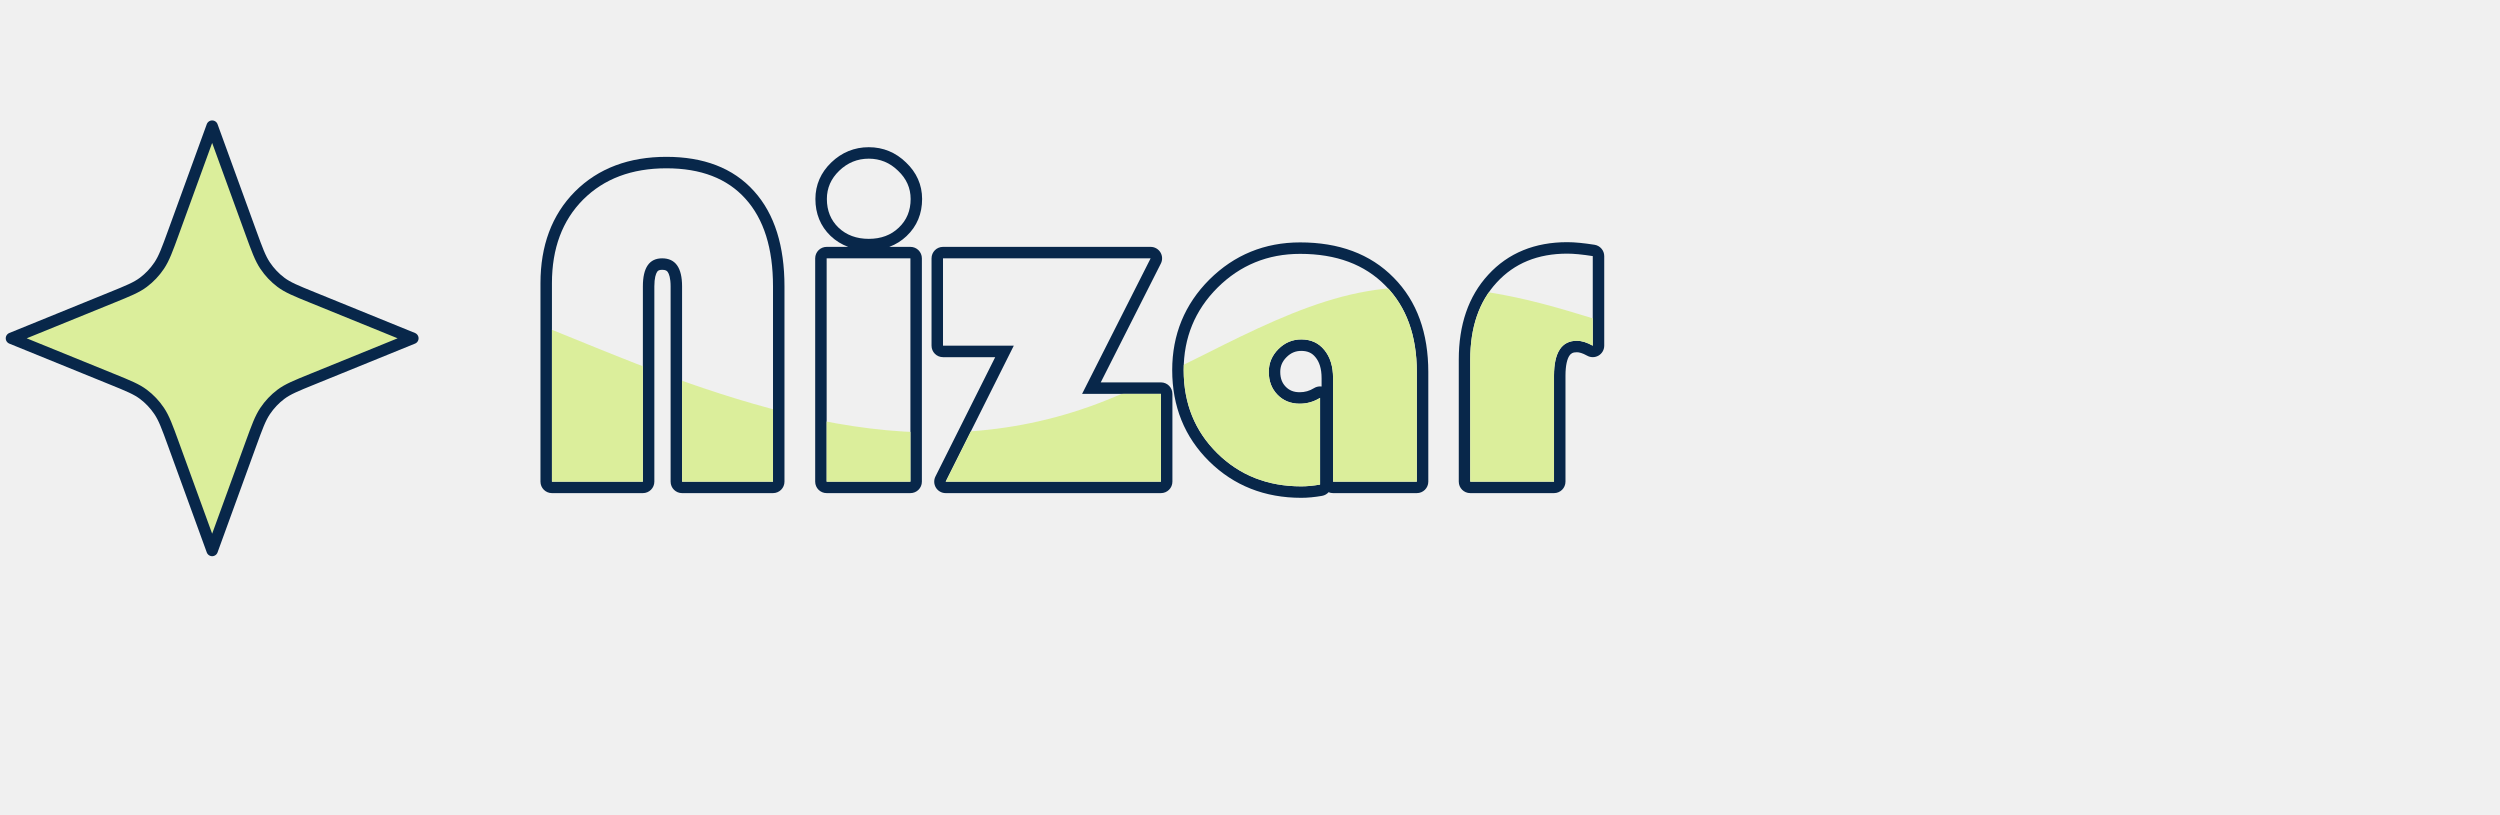
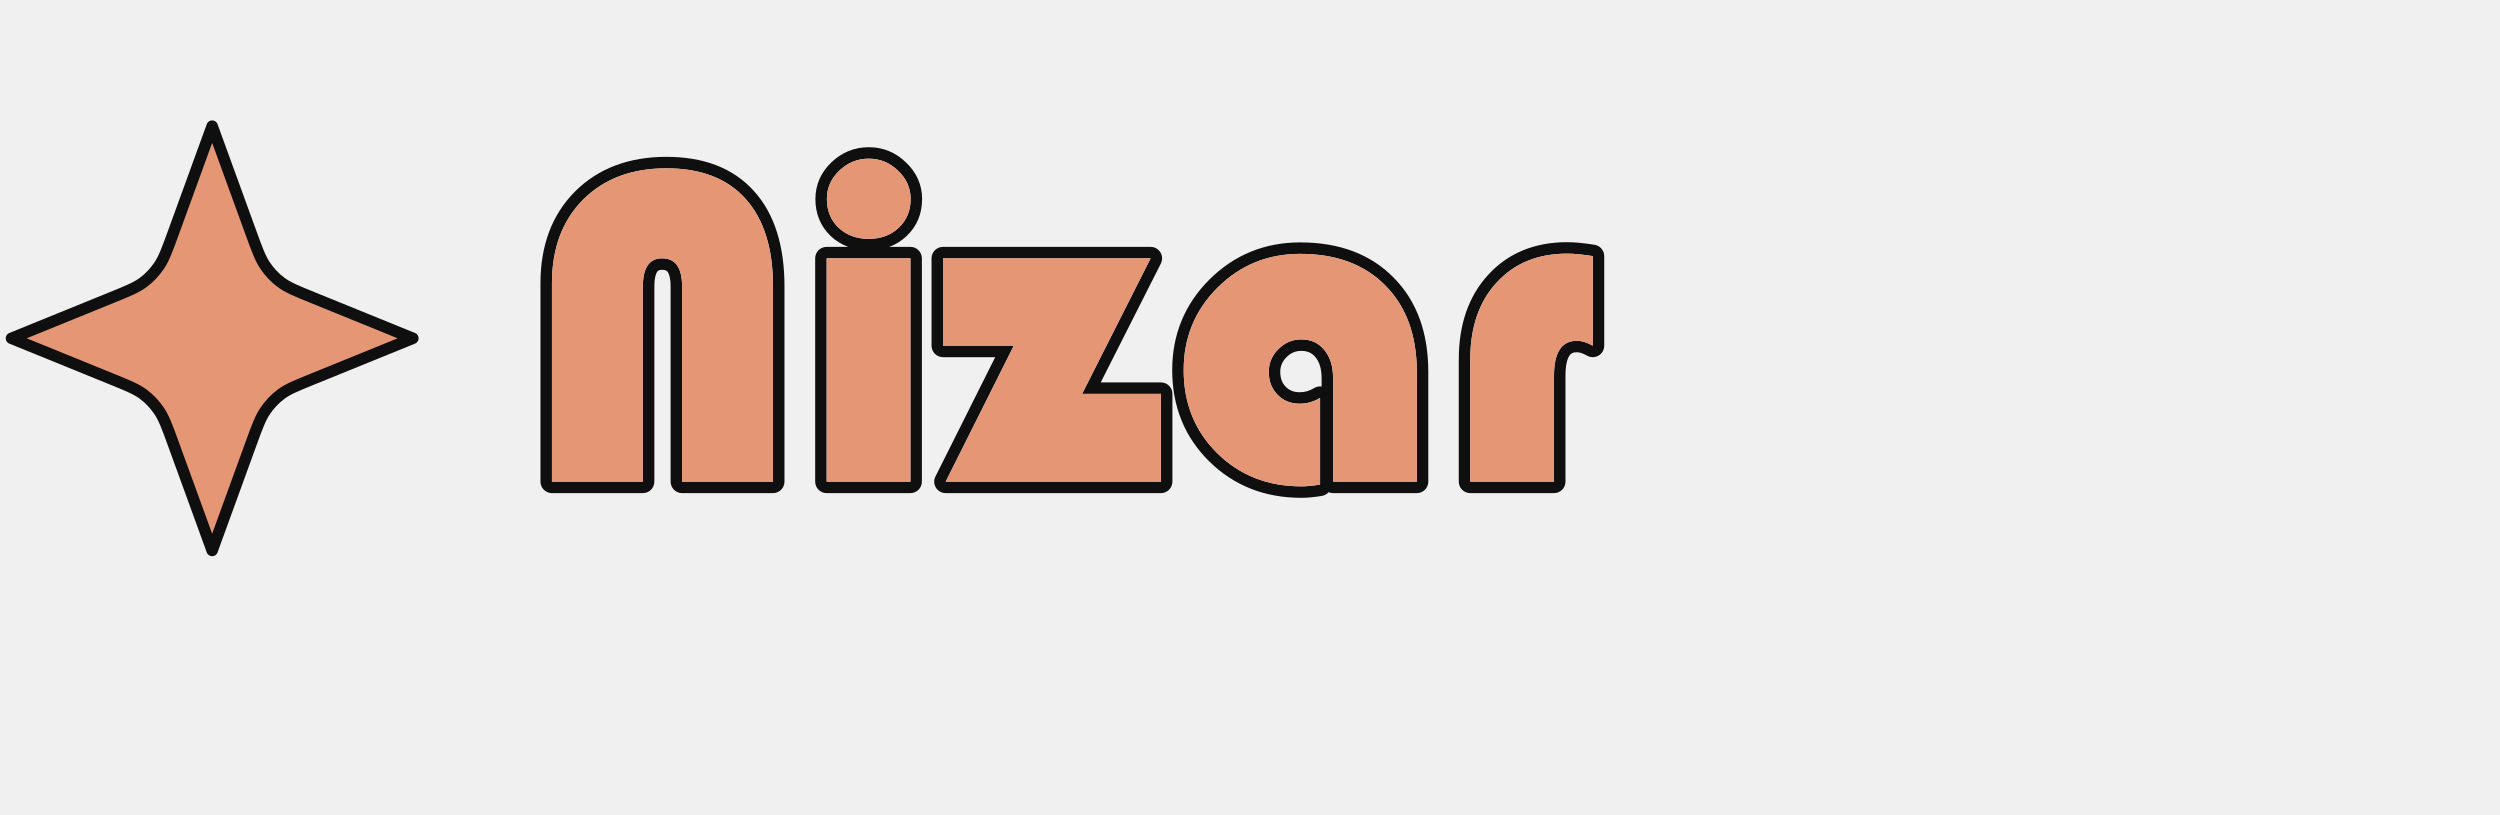
<svg xmlns="http://www.w3.org/2000/svg" width="218" height="71" viewBox="0 0 218 71" fill="none">
-   <path d="M18.5 11L15.128 20.268C14.58 21.775 14.305 22.529 13.879 23.163C13.501 23.725 13.037 24.216 12.505 24.615C11.906 25.066 11.193 25.356 9.767 25.935L1 29.5L9.767 33.065C11.193 33.644 11.906 33.934 12.505 34.385C13.037 34.784 13.501 35.275 13.879 35.837C14.305 36.471 14.58 37.225 15.128 38.732L18.5 48L21.872 38.732C22.42 37.225 22.695 36.471 23.121 35.837C23.499 35.275 23.963 34.784 24.494 34.385C25.094 33.934 25.807 33.644 27.233 33.065L36 29.5L27.233 25.935C25.807 25.356 25.094 25.066 24.494 24.615C23.963 24.216 23.499 23.725 23.121 23.163C22.695 22.529 22.42 21.775 21.872 20.268L18.5 11Z" fill="#DBEE9B" stroke="#08274A" stroke-linecap="round" stroke-linejoin="round" />
-   <mask id="path-2-outside-1_344_134" maskUnits="userSpaceOnUse" x="47" y="12" width="93" height="32" fill="black">
+   <path d="M18.5 11L15.128 20.268C14.58 21.775 14.305 22.529 13.879 23.163C13.501 23.725 13.037 24.216 12.505 24.615C11.906 25.066 11.193 25.356 9.767 25.935L1 29.5L9.767 33.065C11.193 33.644 11.906 33.934 12.505 34.385C13.037 34.784 13.501 35.275 13.879 35.837C14.305 36.471 14.58 37.225 15.128 38.732L18.5 48L21.872 38.732C22.42 37.225 22.695 36.471 23.121 35.837C23.499 35.275 23.963 34.784 24.494 34.385C25.094 33.934 25.807 33.644 27.233 33.065L36 29.5L27.233 25.935C25.807 25.356 25.094 25.066 24.494 24.615C23.963 24.216 23.499 23.725 23.121 23.163C22.695 22.529 22.42 21.775 21.872 20.268L18.5 11Z" fill="#E49675" stroke="#0F0F0F" stroke-linecap="round" stroke-linejoin="round" />
+   <mask id="path-2-outside-1_365_1117" maskUnits="userSpaceOnUse" x="47" y="12" width="93" height="32" fill="black">
    <rect fill="white" x="47" y="12" width="93" height="32" />
    <path d="M48.129 42V24.695C48.129 21.662 49.034 19.233 50.844 17.41C52.667 15.587 55.089 14.676 58.109 14.676C61.117 14.676 63.415 15.561 65.004 17.332C66.606 19.103 67.406 21.648 67.406 24.969V42H59.477V24.969C59.477 23.341 58.897 22.527 57.738 22.527C56.618 22.527 56.059 23.341 56.059 24.969V42H48.129ZM79.388 22.527V42H72.084V22.527H79.388ZM75.755 13.836C76.745 13.836 77.598 14.188 78.314 14.891C79.043 15.581 79.408 16.401 79.408 17.352C79.408 18.367 79.063 19.201 78.373 19.852C77.696 20.503 76.823 20.828 75.755 20.828C74.688 20.828 73.809 20.503 73.119 19.852C72.442 19.201 72.103 18.367 72.103 17.352C72.103 16.401 72.461 15.581 73.177 14.891C73.906 14.188 74.766 13.836 75.755 13.836ZM100.335 22.527L94.359 34.344H101.234V42H82.464L88.402 30.145H82.23V22.527H100.335ZM115.11 34.695V42.254C114.511 42.358 113.964 42.41 113.47 42.41C110.54 42.41 108.098 41.447 106.145 39.52C104.192 37.592 103.216 35.177 103.216 32.273C103.216 29.448 104.199 27.052 106.165 25.086C108.144 23.12 110.546 22.137 113.372 22.137C116.523 22.137 119.003 23.061 120.813 24.91C122.636 26.746 123.548 29.259 123.548 32.449V42H116.243V32.977C116.243 31.948 115.989 31.128 115.481 30.516C114.986 29.904 114.316 29.598 113.47 29.598C112.701 29.598 112.037 29.878 111.477 30.438C110.917 30.997 110.638 31.662 110.638 32.43C110.638 33.237 110.891 33.901 111.399 34.422C111.907 34.943 112.552 35.203 113.333 35.203C113.971 35.203 114.563 35.034 115.11 34.695ZM138.889 22.332V30.145C138.381 29.858 137.919 29.715 137.502 29.715C136.174 29.715 135.51 30.73 135.51 32.762V42H128.205V31.355C128.205 28.543 128.974 26.303 130.51 24.637C132.047 22.957 134.097 22.117 136.662 22.117C137.235 22.117 137.978 22.189 138.889 22.332Z" />
  </mask>
-   <path d="M48.129 42H47.129C47.129 42.552 47.577 43 48.129 43V42ZM50.844 17.41L50.137 16.703L50.134 16.706L50.844 17.41ZM65.004 17.332L64.26 18L64.262 18.003L65.004 17.332ZM67.406 42V43C67.959 43 68.406 42.552 68.406 42H67.406ZM59.477 42H58.477C58.477 42.552 58.924 43 59.477 43V42ZM56.059 42V43C56.611 43 57.059 42.552 57.059 42H56.059ZM49.129 42V24.695H47.129V42H49.129ZM49.129 24.695C49.129 21.874 49.963 19.717 51.553 18.115L50.134 16.706C48.105 18.749 47.129 21.449 47.129 24.695H49.129ZM51.551 18.117C53.154 16.514 55.305 15.676 58.109 15.676V13.676C54.873 13.676 52.179 14.661 50.137 16.703L51.551 18.117ZM58.109 15.676C60.913 15.676 62.908 16.494 64.26 18L65.748 16.664C63.922 14.629 61.321 13.676 58.109 13.676V15.676ZM64.262 18.003C65.642 19.529 66.406 21.799 66.406 24.969H68.406C68.406 21.498 67.569 18.677 65.746 16.661L64.262 18.003ZM66.406 24.969V42H68.406V24.969H66.406ZM67.406 41H59.477V43H67.406V41ZM60.477 42V24.969H58.477V42H60.477ZM60.477 24.969C60.477 24.067 60.321 23.21 59.857 22.558C59.347 21.842 58.582 21.527 57.738 21.527V23.527C58.054 23.527 58.157 23.619 58.227 23.718C58.342 23.879 58.477 24.243 58.477 24.969H60.477ZM57.738 21.527C56.9 21.527 56.148 21.853 55.655 22.571C55.207 23.221 55.059 24.071 55.059 24.969H57.059C57.059 24.239 57.19 23.868 57.302 23.704C57.368 23.608 57.456 23.527 57.738 23.527V21.527ZM55.059 24.969V42H57.059V24.969H55.059ZM56.059 41H48.129V43H56.059V41ZM79.388 22.527H80.388C80.388 21.975 79.941 21.527 79.388 21.527V22.527ZM79.388 42V43C79.941 43 80.388 42.552 80.388 42H79.388ZM72.084 42H71.084C71.084 42.552 71.531 43 72.084 43V42ZM72.084 22.527V21.527C71.531 21.527 71.084 21.975 71.084 22.527H72.084ZM78.314 14.891L77.614 15.604C77.618 15.608 77.622 15.613 77.627 15.617L78.314 14.891ZM78.373 19.852L77.686 19.124L77.68 19.131L78.373 19.852ZM73.119 19.852L72.426 20.572L72.433 20.579L73.119 19.852ZM73.177 14.891L73.871 15.611L73.871 15.611L73.177 14.891ZM78.388 22.527V42H80.388V22.527H78.388ZM79.388 41H72.084V43H79.388V41ZM73.084 42V22.527H71.084V42H73.084ZM72.084 23.527H79.388V21.527H72.084V23.527ZM75.755 14.836C76.479 14.836 77.081 15.082 77.614 15.604L79.015 14.177C78.115 13.293 77.011 12.836 75.755 12.836V14.836ZM77.627 15.617C78.169 16.13 78.408 16.693 78.408 17.352H80.408C80.408 16.109 79.918 15.031 79.001 14.164L77.627 15.617ZM78.408 17.352C78.408 18.114 78.161 18.676 77.686 19.124L79.059 20.579C79.965 19.725 80.408 18.621 80.408 17.352H78.408ZM77.68 19.131C77.215 19.578 76.603 19.828 75.755 19.828V21.828C77.043 21.828 78.177 21.427 79.066 20.572L77.68 19.131ZM75.755 19.828C74.908 19.828 74.286 19.578 73.805 19.124L72.433 20.579C73.332 21.427 74.467 21.828 75.755 21.828V19.828ZM73.812 19.131C73.348 18.685 73.103 18.12 73.103 17.352H71.103C71.103 18.615 71.535 19.716 72.426 20.572L73.812 19.131ZM73.103 17.352C73.103 16.686 73.341 16.122 73.871 15.611L72.484 14.171C71.582 15.039 71.103 16.116 71.103 17.352H73.103ZM73.871 15.611C74.419 15.082 75.031 14.836 75.755 14.836V12.836C74.5 12.836 73.394 13.293 72.483 14.171L73.871 15.611ZM100.335 22.527L101.228 22.979C101.384 22.669 101.369 22.299 101.187 22.004C101.005 21.708 100.683 21.527 100.335 21.527V22.527ZM94.359 34.344L93.466 33.892C93.309 34.202 93.325 34.572 93.507 34.867C93.689 35.163 94.011 35.344 94.359 35.344V34.344ZM101.234 34.344H102.234C102.234 33.791 101.786 33.344 101.234 33.344V34.344ZM101.234 42V43C101.786 43 102.234 42.552 102.234 42H101.234ZM82.464 42L81.57 41.552C81.415 41.862 81.431 42.23 81.613 42.526C81.795 42.82 82.117 43 82.464 43V42ZM88.402 30.145L89.296 30.592C89.451 30.282 89.435 29.914 89.252 29.619C89.07 29.324 88.748 29.145 88.402 29.145V30.145ZM82.23 30.145H81.23C81.23 30.697 81.677 31.145 82.23 31.145V30.145ZM82.23 22.527V21.527C81.677 21.527 81.23 21.975 81.23 22.527H82.23ZM99.443 22.076L93.466 33.892L95.251 34.795L101.228 22.979L99.443 22.076ZM94.359 35.344H101.234V33.344H94.359V35.344ZM100.234 34.344V42H102.234V34.344H100.234ZM101.234 41H82.464V43H101.234V41ZM83.358 42.448L89.296 30.592L87.507 29.697L81.57 41.552L83.358 42.448ZM88.402 29.145H82.23V31.145H88.402V29.145ZM83.23 30.145V22.527H81.23V30.145H83.23ZM82.23 23.527H100.335V21.527H82.23V23.527ZM115.11 34.695H116.11C116.11 34.333 115.914 33.998 115.597 33.822C115.28 33.645 114.892 33.654 114.584 33.845L115.11 34.695ZM115.11 42.254L115.281 43.239C115.76 43.156 116.11 42.74 116.11 42.254H115.11ZM106.165 25.086L105.46 24.377L105.458 24.379L106.165 25.086ZM120.813 24.91L120.099 25.61L120.104 25.615L120.813 24.91ZM123.548 42V43C124.1 43 124.548 42.552 124.548 42H123.548ZM116.243 42H115.243C115.243 42.552 115.691 43 116.243 43V42ZM115.481 30.516L114.704 31.144L114.712 31.154L115.481 30.516ZM114.11 34.695V42.254H116.11V34.695H114.11ZM114.939 41.269C114.384 41.365 113.896 41.41 113.47 41.41V43.41C114.033 43.41 114.638 43.351 115.281 43.239L114.939 41.269ZM113.47 41.41C110.783 41.41 108.6 40.537 106.848 38.808L105.443 40.231C107.597 42.356 110.297 43.41 113.47 43.41V41.41ZM106.848 38.808C105.097 37.08 104.216 34.927 104.216 32.273H102.216C102.216 35.427 103.287 38.105 105.443 40.231L106.848 38.808ZM104.216 32.273C104.216 29.708 105.097 27.568 106.872 25.793L105.458 24.379C103.301 26.536 102.216 29.188 102.216 32.273H104.216ZM106.87 25.795C108.659 24.018 110.807 23.137 113.372 23.137V21.137C110.286 21.137 107.629 22.222 105.46 24.377L106.87 25.795ZM113.372 23.137C116.317 23.137 118.517 23.994 120.099 25.61L121.528 24.211C119.49 22.129 116.729 21.137 113.372 21.137V23.137ZM120.104 25.615C121.699 27.222 122.548 29.458 122.548 32.449H124.548C124.548 29.06 123.573 26.27 121.523 24.206L120.104 25.615ZM122.548 32.449V42H124.548V32.449H122.548ZM123.548 41H116.243V43H123.548V41ZM117.243 42V32.977H115.243V42H117.243ZM117.243 32.977C117.243 31.784 116.947 30.716 116.251 29.877L114.712 31.154C115.031 31.54 115.243 32.112 115.243 32.977H117.243ZM116.259 29.887C115.558 29.02 114.592 28.598 113.47 28.598V30.598C114.04 30.598 114.415 30.787 114.704 31.144L116.259 29.887ZM113.47 28.598C112.427 28.598 111.511 28.989 110.77 29.73L112.184 31.145C112.563 30.766 112.975 30.598 113.47 30.598V28.598ZM110.77 29.73C110.029 30.471 109.638 31.387 109.638 32.43H111.638C111.638 31.936 111.806 31.523 112.184 31.145L110.77 29.73ZM109.638 32.43C109.638 33.467 109.973 34.391 110.683 35.12L112.115 33.724C111.81 33.411 111.638 33.007 111.638 32.43H109.638ZM110.683 35.12C111.394 35.849 112.304 36.203 113.333 36.203V34.203C112.799 34.203 112.42 34.036 112.115 33.724L110.683 35.12ZM113.333 36.203C114.158 36.203 114.933 35.981 115.637 35.546L114.584 33.845C114.194 34.087 113.783 34.203 113.333 34.203V36.203ZM138.889 22.332H139.889C139.889 21.84 139.531 21.421 139.044 21.344L138.889 22.332ZM138.889 30.145L138.398 31.015C138.707 31.19 139.086 31.187 139.393 31.008C139.7 30.829 139.889 30.5 139.889 30.145H138.889ZM135.51 42V43C136.062 43 136.51 42.552 136.51 42H135.51ZM128.205 42H127.205C127.205 42.552 127.653 43 128.205 43V42ZM130.51 24.637L131.245 25.314L131.248 25.312L130.51 24.637ZM137.889 22.332V30.145H139.889V22.332H137.889ZM139.38 29.274C138.779 28.934 138.146 28.715 137.502 28.715V30.715C137.692 30.715 137.983 30.782 138.398 31.015L139.38 29.274ZM137.502 28.715C136.539 28.715 135.708 29.109 135.171 29.929C134.683 30.676 134.51 31.669 134.51 32.762H136.51C136.51 31.823 136.669 31.293 136.845 31.024C136.973 30.829 137.138 30.715 137.502 30.715V28.715ZM134.51 32.762V42H136.51V32.762H134.51ZM135.51 41H128.205V43H135.51V41ZM129.205 42V31.355H127.205V42H129.205ZM129.205 31.355C129.205 28.731 129.918 26.755 131.245 25.314L129.775 23.959C128.03 25.852 127.205 28.355 127.205 31.355H129.205ZM131.248 25.312C132.57 23.866 134.339 23.117 136.662 23.117V21.117C133.856 21.117 131.523 22.048 129.772 23.962L131.248 25.312ZM136.662 23.117C137.162 23.117 137.847 23.18 138.734 23.32L139.044 21.344C138.108 21.197 137.309 21.117 136.662 21.117V23.117Z" fill="#08274A" mask="url(#path-2-outside-1_344_134)" />
-   <mask id="mask0_344_134" style="mask-type:alpha" maskUnits="userSpaceOnUse" x="48" y="13" width="91" height="30">
+   <path d="M48.129 42H47.129C47.129 42.552 47.577 43 48.129 43V42ZM50.844 17.41L50.137 16.703L50.134 16.706L50.844 17.41ZM65.004 17.332L64.26 18L64.262 18.003L65.004 17.332ZM67.406 42V43C67.959 43 68.406 42.552 68.406 42H67.406ZM59.477 42H58.477C58.477 42.552 58.924 43 59.477 43V42ZM56.059 42V43C56.611 43 57.059 42.552 57.059 42H56.059ZM49.129 42V24.695H47.129V42H49.129ZM49.129 24.695C49.129 21.874 49.963 19.717 51.553 18.115L50.134 16.706C48.105 18.749 47.129 21.449 47.129 24.695H49.129ZM51.551 18.117C53.154 16.514 55.305 15.676 58.109 15.676V13.676C54.873 13.676 52.179 14.661 50.137 16.703L51.551 18.117ZM58.109 15.676C60.913 15.676 62.908 16.494 64.26 18L65.748 16.664C63.922 14.629 61.321 13.676 58.109 13.676V15.676ZM64.262 18.003C65.642 19.529 66.406 21.799 66.406 24.969H68.406C68.406 21.498 67.569 18.677 65.746 16.661L64.262 18.003ZM66.406 24.969V42H68.406V24.969H66.406ZM67.406 41H59.477V43H67.406V41ZM60.477 42V24.969H58.477V42H60.477ZM60.477 24.969C60.477 24.067 60.321 23.21 59.857 22.558C59.347 21.842 58.582 21.527 57.738 21.527V23.527C58.054 23.527 58.157 23.619 58.227 23.718C58.342 23.879 58.477 24.243 58.477 24.969H60.477ZM57.738 21.527C56.9 21.527 56.148 21.853 55.655 22.571C55.207 23.221 55.059 24.071 55.059 24.969H57.059C57.059 24.239 57.19 23.868 57.302 23.704C57.368 23.608 57.456 23.527 57.738 23.527V21.527ZM55.059 24.969V42H57.059V24.969H55.059ZM56.059 41H48.129V43H56.059V41ZM79.388 22.527H80.388C80.388 21.975 79.941 21.527 79.388 21.527V22.527ZM79.388 42V43C79.941 43 80.388 42.552 80.388 42H79.388ZM72.084 42H71.084C71.084 42.552 71.531 43 72.084 43V42ZM72.084 22.527V21.527C71.531 21.527 71.084 21.975 71.084 22.527H72.084ZM78.314 14.891L77.614 15.604C77.618 15.608 77.622 15.613 77.627 15.617L78.314 14.891ZM78.373 19.852L77.686 19.124L77.68 19.131L78.373 19.852ZM73.119 19.852L72.426 20.572L72.433 20.579L73.119 19.852ZM73.177 14.891L73.871 15.611L73.871 15.611L73.177 14.891ZM78.388 22.527V42H80.388V22.527H78.388ZM79.388 41H72.084V43H79.388V41ZM73.084 42V22.527H71.084V42H73.084ZM72.084 23.527H79.388V21.527H72.084V23.527ZM75.755 14.836C76.479 14.836 77.081 15.082 77.614 15.604L79.015 14.177C78.115 13.293 77.011 12.836 75.755 12.836V14.836ZM77.627 15.617C78.169 16.13 78.408 16.693 78.408 17.352H80.408C80.408 16.109 79.918 15.031 79.001 14.164L77.627 15.617ZM78.408 17.352C78.408 18.114 78.161 18.676 77.686 19.124L79.059 20.579C79.965 19.725 80.408 18.621 80.408 17.352H78.408ZM77.68 19.131C77.215 19.578 76.603 19.828 75.755 19.828V21.828C77.043 21.828 78.177 21.427 79.066 20.572L77.68 19.131ZM75.755 19.828C74.908 19.828 74.286 19.578 73.805 19.124L72.433 20.579C73.332 21.427 74.467 21.828 75.755 21.828V19.828ZM73.812 19.131C73.348 18.685 73.103 18.12 73.103 17.352H71.103C71.103 18.615 71.535 19.716 72.426 20.572L73.812 19.131ZM73.103 17.352C73.103 16.686 73.341 16.122 73.871 15.611L72.484 14.171C71.582 15.039 71.103 16.116 71.103 17.352H73.103ZM73.871 15.611C74.419 15.082 75.031 14.836 75.755 14.836V12.836C74.5 12.836 73.394 13.293 72.483 14.171L73.871 15.611ZM100.335 22.527L101.228 22.979C101.384 22.669 101.369 22.299 101.187 22.004C101.005 21.708 100.683 21.527 100.335 21.527V22.527ZM94.359 34.344L93.466 33.892C93.309 34.202 93.325 34.572 93.507 34.867C93.689 35.163 94.011 35.344 94.359 35.344V34.344ZM101.234 34.344H102.234C102.234 33.791 101.786 33.344 101.234 33.344V34.344ZM101.234 42V43C101.786 43 102.234 42.552 102.234 42H101.234ZM82.464 42L81.57 41.552C81.415 41.862 81.431 42.23 81.613 42.526C81.795 42.82 82.117 43 82.464 43V42ZM88.402 30.145L89.296 30.592C89.451 30.282 89.435 29.914 89.252 29.619C89.07 29.324 88.748 29.145 88.402 29.145V30.145ZM82.23 30.145H81.23C81.23 30.697 81.677 31.145 82.23 31.145V30.145ZM82.23 22.527V21.527C81.677 21.527 81.23 21.975 81.23 22.527H82.23ZM99.443 22.076L93.466 33.892L95.251 34.795L101.228 22.979L99.443 22.076ZM94.359 35.344H101.234V33.344H94.359V35.344ZM100.234 34.344V42H102.234V34.344H100.234ZM101.234 41H82.464V43H101.234V41ZM83.358 42.448L89.296 30.592L87.507 29.697L81.57 41.552L83.358 42.448ZM88.402 29.145H82.23V31.145H88.402V29.145ZM83.23 30.145V22.527H81.23V30.145H83.23ZM82.23 23.527H100.335V21.527H82.23V23.527ZM115.11 34.695H116.11C116.11 34.333 115.914 33.998 115.597 33.822C115.28 33.645 114.892 33.654 114.584 33.845L115.11 34.695ZM115.11 42.254L115.281 43.239C115.76 43.156 116.11 42.74 116.11 42.254H115.11ZM106.165 25.086L105.46 24.377L105.458 24.379L106.165 25.086ZM120.813 24.91L120.099 25.61L120.104 25.615L120.813 24.91ZM123.548 42V43C124.1 43 124.548 42.552 124.548 42H123.548ZM116.243 42H115.243C115.243 42.552 115.691 43 116.243 43V42ZM115.481 30.516L114.704 31.144L114.712 31.154L115.481 30.516ZM114.11 34.695V42.254H116.11V34.695H114.11ZM114.939 41.269C114.384 41.365 113.896 41.41 113.47 41.41V43.41C114.033 43.41 114.638 43.351 115.281 43.239L114.939 41.269ZM113.47 41.41C110.783 41.41 108.6 40.537 106.848 38.808L105.443 40.231C107.597 42.356 110.297 43.41 113.47 43.41V41.41ZM106.848 38.808C105.097 37.08 104.216 34.927 104.216 32.273H102.216C102.216 35.427 103.287 38.105 105.443 40.231L106.848 38.808ZM104.216 32.273C104.216 29.708 105.097 27.568 106.872 25.793L105.458 24.379C103.301 26.536 102.216 29.188 102.216 32.273H104.216ZM106.87 25.795C108.659 24.018 110.807 23.137 113.372 23.137V21.137C110.286 21.137 107.629 22.222 105.46 24.377L106.87 25.795ZM113.372 23.137C116.317 23.137 118.517 23.994 120.099 25.61L121.528 24.211C119.49 22.129 116.729 21.137 113.372 21.137V23.137ZM120.104 25.615C121.699 27.222 122.548 29.458 122.548 32.449H124.548C124.548 29.06 123.573 26.27 121.523 24.206L120.104 25.615ZM122.548 32.449V42H124.548V32.449H122.548ZM123.548 41H116.243V43H123.548V41ZM117.243 42V32.977H115.243V42H117.243ZM117.243 32.977C117.243 31.784 116.947 30.716 116.251 29.877L114.712 31.154C115.031 31.54 115.243 32.112 115.243 32.977H117.243ZM116.259 29.887C115.558 29.02 114.592 28.598 113.47 28.598V30.598C114.04 30.598 114.415 30.787 114.704 31.144L116.259 29.887ZM113.47 28.598C112.427 28.598 111.511 28.989 110.77 29.73L112.184 31.145C112.563 30.766 112.975 30.598 113.47 30.598V28.598ZM110.77 29.73C110.029 30.471 109.638 31.387 109.638 32.43H111.638C111.638 31.936 111.806 31.523 112.184 31.145L110.77 29.73ZM109.638 32.43C109.638 33.467 109.973 34.391 110.683 35.12L112.115 33.724C111.81 33.411 111.638 33.007 111.638 32.43H109.638ZM110.683 35.12C111.394 35.849 112.304 36.203 113.333 36.203V34.203C112.799 34.203 112.42 34.036 112.115 33.724L110.683 35.12ZM113.333 36.203C114.158 36.203 114.933 35.981 115.637 35.546L114.584 33.845C114.194 34.087 113.783 34.203 113.333 34.203V36.203ZM138.889 22.332H139.889C139.889 21.84 139.531 21.421 139.044 21.344L138.889 22.332ZM138.889 30.145L138.398 31.015C138.707 31.19 139.086 31.187 139.393 31.008C139.7 30.829 139.889 30.5 139.889 30.145H138.889ZM135.51 42V43C136.062 43 136.51 42.552 136.51 42H135.51ZM128.205 42H127.205C127.205 42.552 127.653 43 128.205 43V42ZM130.51 24.637L131.245 25.314L131.248 25.312L130.51 24.637ZM137.889 22.332V30.145H139.889V22.332H137.889ZM139.38 29.274C138.779 28.934 138.146 28.715 137.502 28.715V30.715C137.692 30.715 137.983 30.782 138.398 31.015L139.38 29.274ZM137.502 28.715C136.539 28.715 135.708 29.109 135.171 29.929C134.683 30.676 134.51 31.669 134.51 32.762H136.51C136.51 31.823 136.669 31.293 136.845 31.024C136.973 30.829 137.138 30.715 137.502 30.715V28.715ZM134.51 32.762V42H136.51V32.762H134.51ZM135.51 41H128.205V43H135.51V41ZM129.205 42V31.355H127.205V42H129.205ZM129.205 31.355C129.205 28.731 129.918 26.755 131.245 25.314L129.775 23.959C128.03 25.852 127.205 28.355 127.205 31.355H129.205ZM131.248 25.312C132.57 23.866 134.339 23.117 136.662 23.117V21.117C133.856 21.117 131.523 22.048 129.772 23.962L131.248 25.312ZM136.662 23.117C137.162 23.117 137.847 23.18 138.734 23.32L139.044 21.344C138.108 21.197 137.309 21.117 136.662 21.117V23.117Z" fill="#0F0F0F" mask="url(#path-2-outside-1_365_1117)" />
+   <mask id="mask0_365_1117" style="mask-type:alpha" maskUnits="userSpaceOnUse" x="48" y="13" width="91" height="30">
    <path d="M48.129 42V24.695C48.129 21.662 49.034 19.233 50.844 17.41C52.667 15.587 55.089 14.676 58.109 14.676C61.117 14.676 63.415 15.561 65.004 17.332C66.606 19.103 67.406 21.648 67.406 24.969V42H59.477V24.969C59.477 23.341 58.897 22.527 57.738 22.527C56.618 22.527 56.059 23.341 56.059 24.969V42H48.129ZM79.388 22.527V42H72.084V22.527H79.388ZM75.755 13.836C76.745 13.836 77.598 14.188 78.314 14.891C79.043 15.581 79.408 16.401 79.408 17.352C79.408 18.367 79.063 19.201 78.373 19.852C77.696 20.503 76.823 20.828 75.755 20.828C74.688 20.828 73.809 20.503 73.119 19.852C72.442 19.201 72.103 18.367 72.103 17.352C72.103 16.401 72.461 15.581 73.177 14.891C73.906 14.188 74.766 13.836 75.755 13.836ZM100.335 22.527L94.359 34.344H101.234V42H82.464L88.402 30.145H82.23V22.527H100.335ZM115.11 34.695V42.254C114.511 42.358 113.964 42.41 113.47 42.41C110.54 42.41 108.098 41.447 106.145 39.52C104.192 37.592 103.216 35.177 103.216 32.273C103.216 29.448 104.199 27.052 106.165 25.086C108.144 23.12 110.546 22.137 113.372 22.137C116.523 22.137 119.003 23.061 120.813 24.91C122.636 26.746 123.548 29.259 123.548 32.449V42H116.243V32.977C116.243 31.948 115.989 31.128 115.481 30.516C114.986 29.904 114.316 29.598 113.47 29.598C112.701 29.598 112.037 29.878 111.477 30.438C110.917 30.997 110.638 31.662 110.638 32.43C110.638 33.237 110.891 33.901 111.399 34.422C111.907 34.943 112.552 35.203 113.333 35.203C113.971 35.203 114.563 35.034 115.11 34.695ZM138.889 22.332V30.145C138.381 29.858 137.919 29.715 137.502 29.715C136.174 29.715 135.51 30.73 135.51 32.762V42H128.205V31.355C128.205 28.543 128.974 26.303 130.51 24.637C132.047 22.957 134.097 22.117 136.662 22.117C137.235 22.117 137.978 22.189 138.889 22.332Z" fill="white" />
  </mask>
-   <g mask="url(#mask0_344_134)">
-     <path fill-rule="evenodd" clip-rule="evenodd" d="M48 28.706L51.917 30.294C55.833 31.882 63.667 35.059 71.5 36.647C79.333 38.235 87.167 38.235 95 35.456C102.833 32.676 110.667 27.117 118.5 25.529C126.333 23.941 134.167 26.323 138.083 27.514L142 28.706V43H138.083C134.167 43 126.333 43 118.5 43C110.667 43 102.833 43 95 43C87.167 43 79.333 43 71.5 43C63.667 43 55.833 43 51.917 43H48V28.706Z" fill="#DBEE9B" />
+   <g mask="url(#mask0_365_1117)">
+     <path fill-rule="evenodd" clip-rule="evenodd" d="M48 -40.385L51.917 -31.12C55.833 -21.855 63.667 -3.325 71.5 5.94C79.333 15.205 87.167 15.205 95 -1.009C102.833 -17.222 110.667 -49.65 118.5 -58.915C126.333 -68.18 134.167 -54.282 138.083 -47.334L142 -40.385V43H138.083C134.167 43 126.333 43 118.5 43C110.667 43 102.833 43 95 43C87.167 43 79.333 43 71.5 43C63.667 43 55.833 43 51.917 43H48V-40.385Z" fill="#E49675" />
  </g>
</svg>
